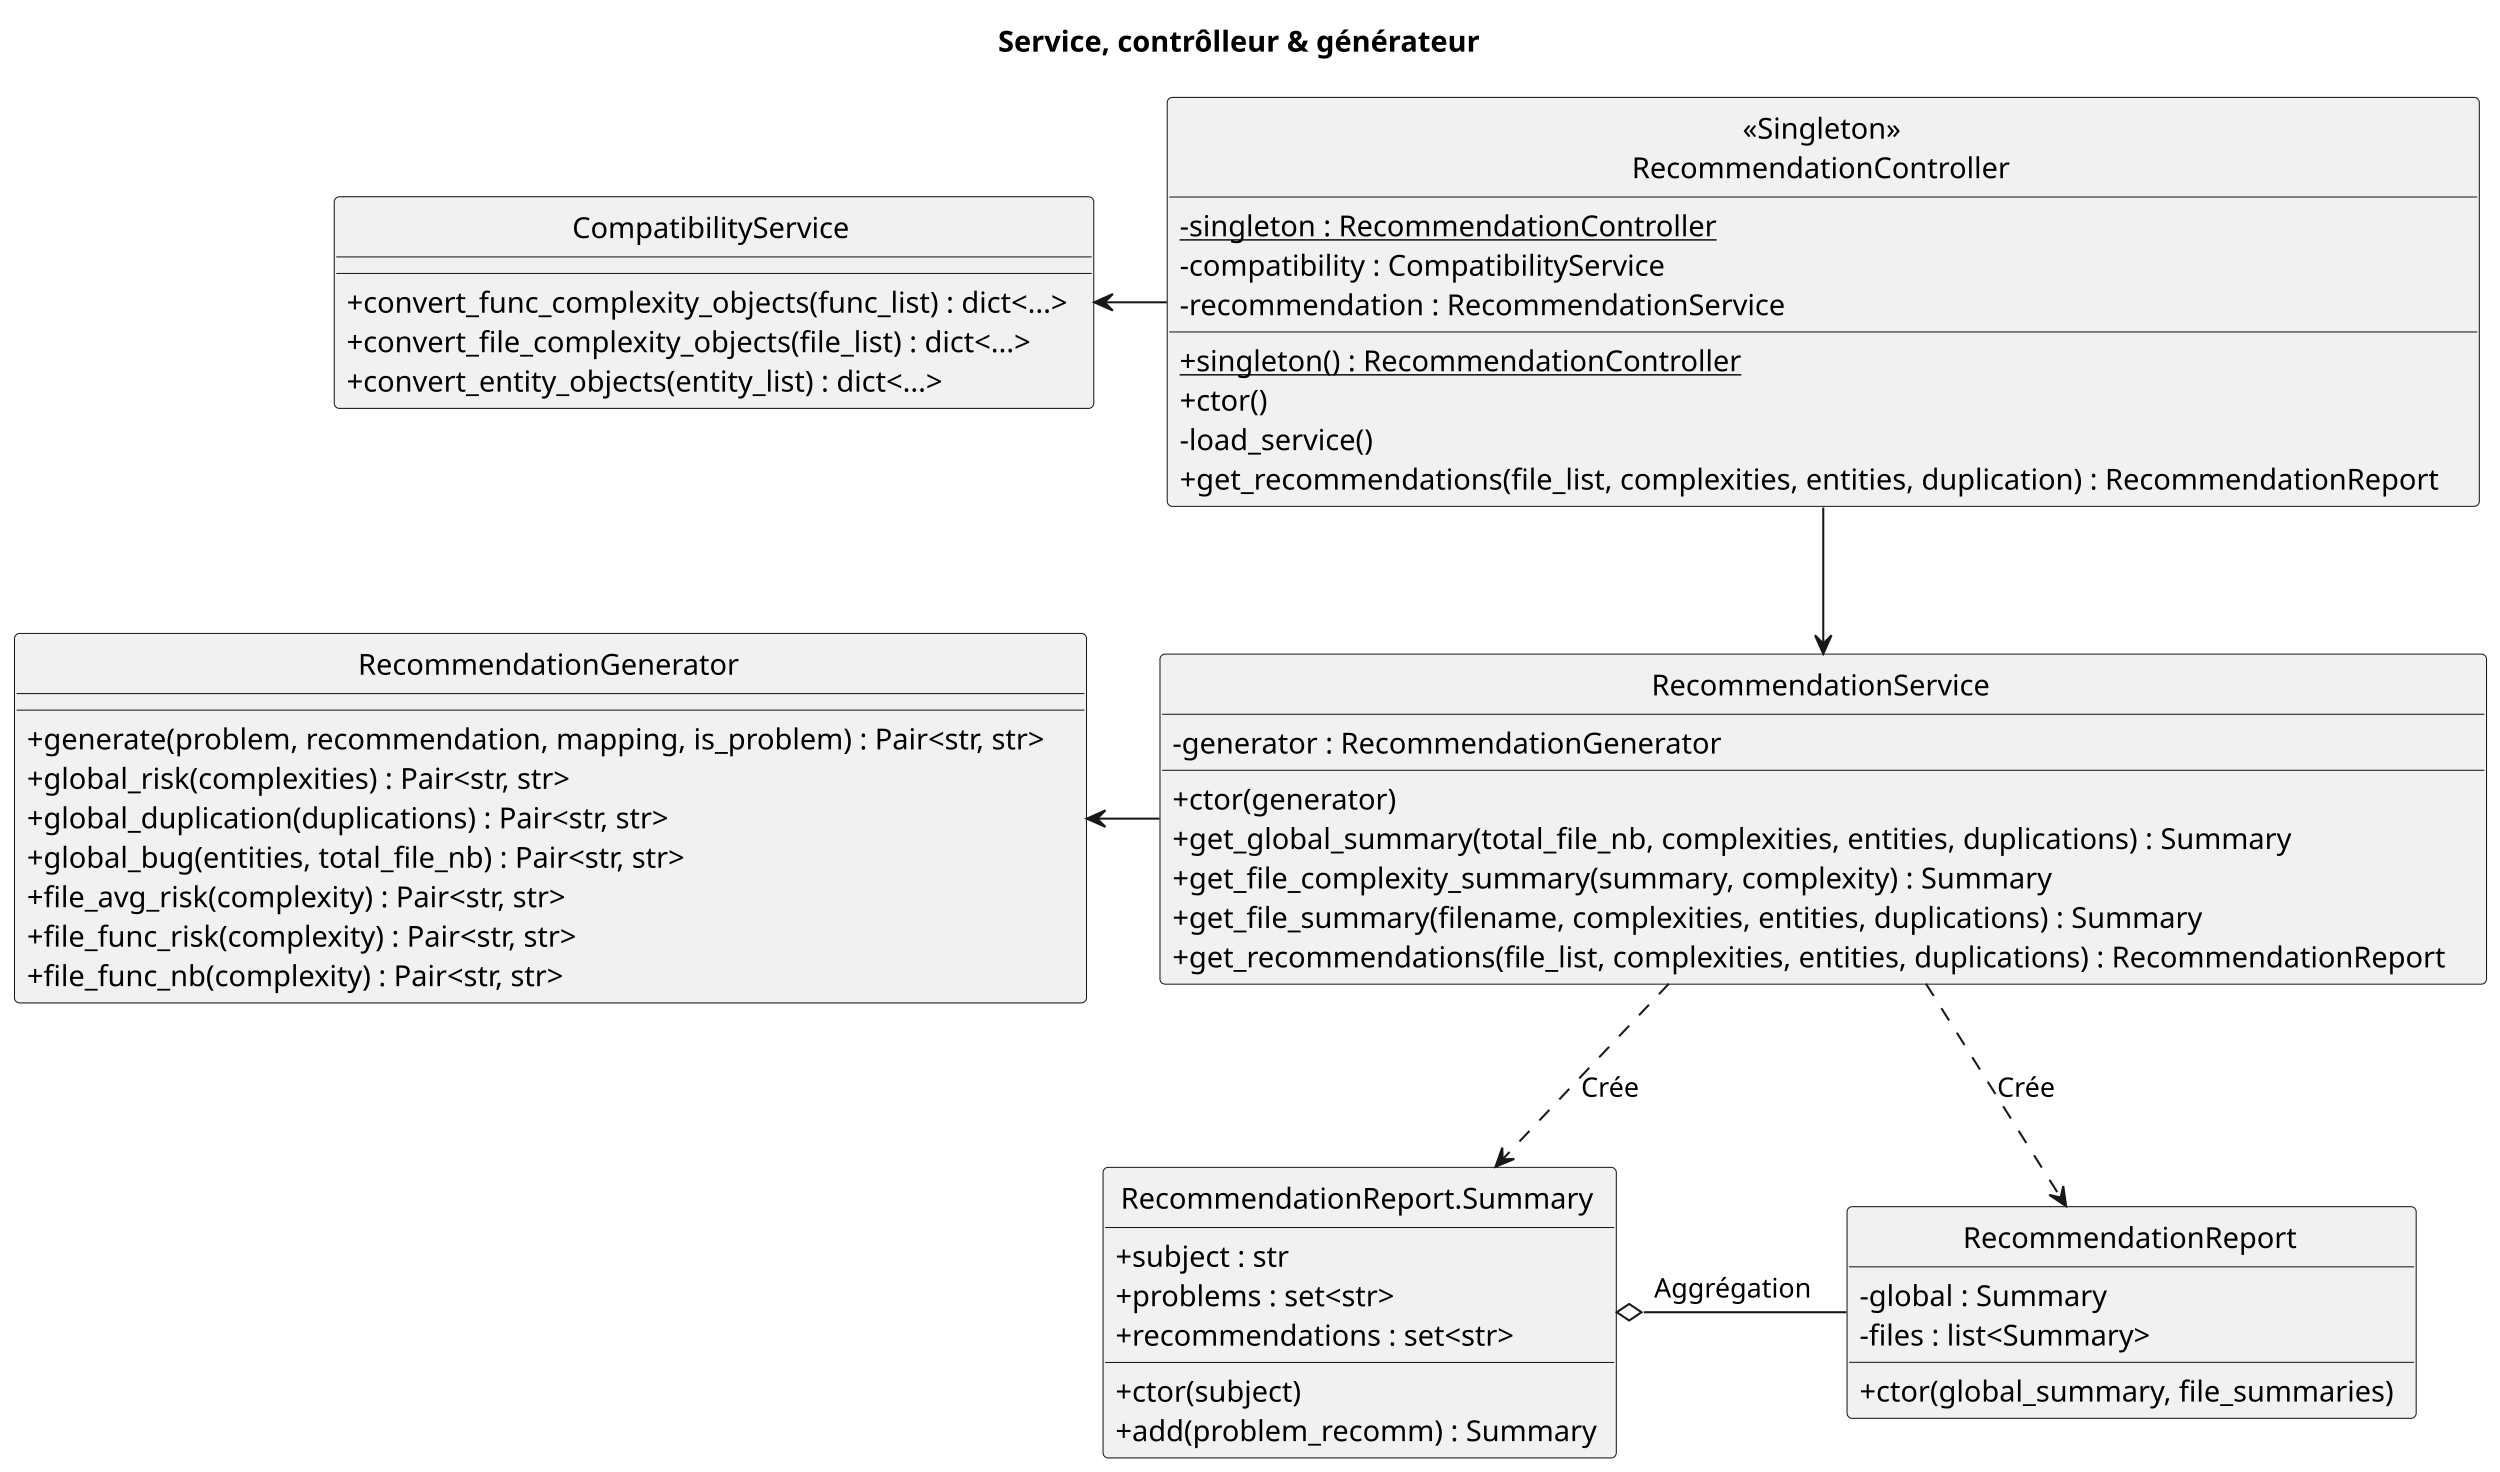
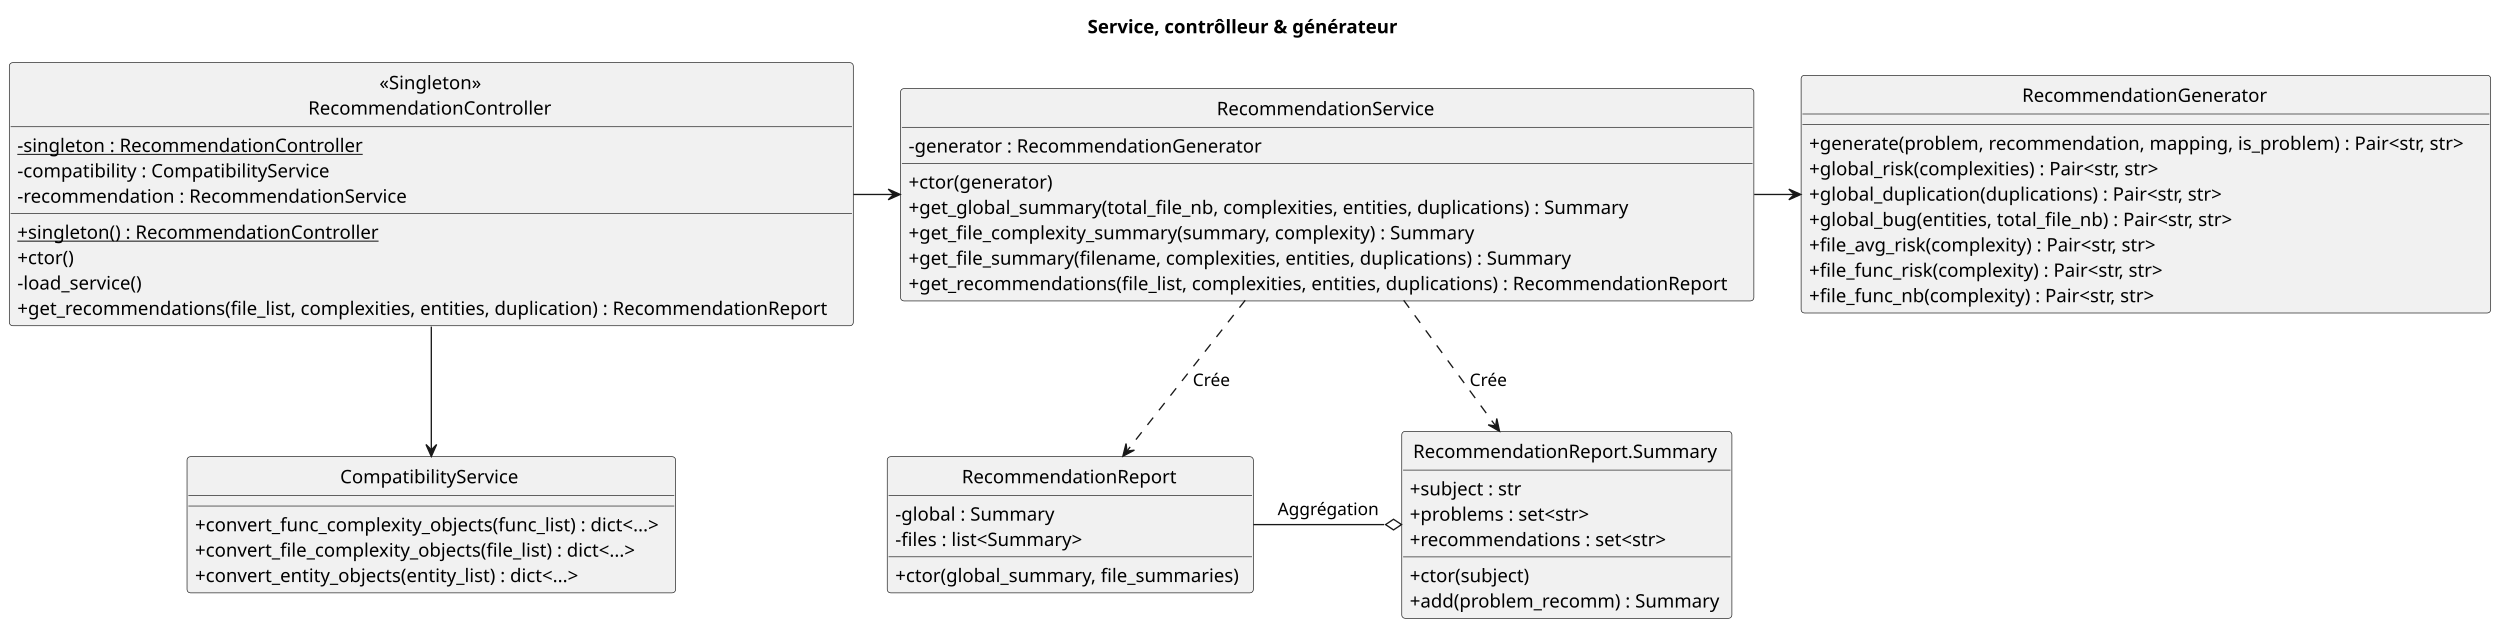
- <svg xmlns="http://www.w3.org/2000/svg" contentStyleType="text/css" height="711px" preserveAspectRatio="none" style="width:1208px;height:711px;background:#FFFFFF;" version="1.1" viewBox="0 0 1208 711" width="1208px" zoomAndPan="magnify">
+ <svg xmlns="http://www.w3.org/2000/svg" contentStyleType="text/css" height="471px" preserveAspectRatio="none" style="width:1878px;height:471px;background:#FFFFFF;" version="1.1" viewBox="0 0 1878 471" width="1878px" zoomAndPan="magnify">
  <defs />
  <g>
-     <text fill="#000000" font-family="sans-serif" font-size="14" font-weight="bold" lengthAdjust="spacing" textLength="230" x="482.25" y="24.966">Service, contrôlleur &amp; générateur</text>
+     <text fill="#000000" font-family="sans-serif" font-size="14" font-weight="bold" lengthAdjust="spacing" textLength="230" x="817" y="24.966">Service, contrôlleur &amp; générateur</text>
    <g id="elem_RecommendationController">
-       <rect codeLine="6" fill="#F1F1F1" height="197.611" id="RecommendationController" rx="2.5" ry="2.5" style="stroke:#181818;stroke-width:0.5;" width="634" x="564" y="47.068" />
-       <text fill="#000000" font-family="sans-serif" font-size="14" lengthAdjust="spacing" textLength="78" x="842" y="67.034">«Singleton»</text>
-       <text fill="#000000" font-family="sans-serif" font-size="14" lengthAdjust="spacing" textLength="185" x="788.5" y="86.102">RecommendationController</text>
-       <line style="stroke:#181818;stroke-width:0.5;" x1="565" x2="1197" y1="95.204" y2="95.204" />
-       <text fill="#000000" font-family="sans-serif" font-size="14" lengthAdjust="spacing" text-decoration="underline" textLength="265" x="570" y="114.17">-singleton : RecommendationController</text>
-       <text fill="#000000" font-family="sans-serif" font-size="14" lengthAdjust="spacing" textLength="241" x="570" y="133.238">-compatibility : CompatibilityService</text>
-       <text fill="#000000" font-family="sans-serif" font-size="14" lengthAdjust="spacing" textLength="298" x="570" y="152.305">-recommendation : RecommendationService</text>
-       <line style="stroke:#181818;stroke-width:0.5;" x1="565" x2="1197" y1="160.407" y2="160.407" />
-       <text fill="#000000" font-family="sans-serif" font-size="14" lengthAdjust="spacing" text-decoration="underline" textLength="276" x="570" y="179.373">+singleton() : RecommendationController</text>
-       <text fill="#000000" font-family="sans-serif" font-size="14" lengthAdjust="spacing" textLength="42" x="570" y="198.441">+ctor()</text>
-       <text fill="#000000" font-family="sans-serif" font-size="14" lengthAdjust="spacing" textLength="95" x="570" y="217.509">-load_service()</text>
-       <text fill="#000000" font-family="sans-serif" font-size="14" lengthAdjust="spacing" textLength="622" x="570" y="236.577">+get_recommendations(file_list, complexities, entities, duplication) : RecommendationReport</text>
+       <rect codeLine="6" fill="#F1F1F1" height="197.611" id="RecommendationController" rx="2.5" ry="2.5" style="stroke:#181818;stroke-width:0.5;" width="634" x="7" y="47.068" />
+       <text fill="#000000" font-family="sans-serif" font-size="14" lengthAdjust="spacing" textLength="78" x="285" y="67.034">«Singleton»</text>
+       <text fill="#000000" font-family="sans-serif" font-size="14" lengthAdjust="spacing" textLength="185" x="231.5" y="86.102">RecommendationController</text>
+       <line style="stroke:#181818;stroke-width:0.5;" x1="8" x2="640" y1="95.204" y2="95.204" />
+       <text fill="#000000" font-family="sans-serif" font-size="14" lengthAdjust="spacing" text-decoration="underline" textLength="265" x="13" y="114.17">-singleton : RecommendationController</text>
+       <text fill="#000000" font-family="sans-serif" font-size="14" lengthAdjust="spacing" textLength="241" x="13" y="133.238">-compatibility : CompatibilityService</text>
+       <text fill="#000000" font-family="sans-serif" font-size="14" lengthAdjust="spacing" textLength="298" x="13" y="152.305">-recommendation : RecommendationService</text>
+       <line style="stroke:#181818;stroke-width:0.5;" x1="8" x2="640" y1="160.407" y2="160.407" />
+       <text fill="#000000" font-family="sans-serif" font-size="14" lengthAdjust="spacing" text-decoration="underline" textLength="276" x="13" y="179.373">+singleton() : RecommendationController</text>
+       <text fill="#000000" font-family="sans-serif" font-size="14" lengthAdjust="spacing" textLength="42" x="13" y="198.441">+ctor()</text>
+       <text fill="#000000" font-family="sans-serif" font-size="14" lengthAdjust="spacing" textLength="95" x="13" y="217.509">-load_service()</text>
+       <text fill="#000000" font-family="sans-serif" font-size="14" lengthAdjust="spacing" textLength="622" x="13" y="236.577">+get_recommendations(file_list, complexities, entities, duplication) : RecommendationReport</text>
    </g>
    <g id="elem_CompatibilityService">
-       <rect codeLine="16" fill="#F1F1F1" height="102.272" id="CompatibilityService" rx="2.5" ry="2.5" style="stroke:#181818;stroke-width:0.5;" width="367" x="161.5" y="95.068" />
-       <text fill="#000000" font-family="sans-serif" font-size="14" lengthAdjust="spacing" textLength="137" x="276.5" y="115.034">CompatibilityService</text>
-       <line style="stroke:#181818;stroke-width:0.5;" x1="162.5" x2="527.5" y1="124.136" y2="124.136" />
-       <line style="stroke:#181818;stroke-width:0.5;" x1="162.5" x2="527.5" y1="132.136" y2="132.136" />
-       <text fill="#000000" font-family="sans-serif" font-size="14" lengthAdjust="spacing" textLength="355" x="167.5" y="151.102">+convert_func_complexity_objects(func_list) : dict&lt;...&gt;</text>
-       <text fill="#000000" font-family="sans-serif" font-size="14" lengthAdjust="spacing" textLength="337" x="167.5" y="170.17">+convert_file_complexity_objects(file_list) : dict&lt;...&gt;</text>
-       <text fill="#000000" font-family="sans-serif" font-size="14" lengthAdjust="spacing" textLength="293" x="167.5" y="189.238">+convert_entity_objects(entity_list) : dict&lt;...&gt;</text>
+       <rect codeLine="16" fill="#F1F1F1" height="102.272" id="CompatibilityService" rx="2.5" ry="2.5" style="stroke:#181818;stroke-width:0.5;" width="367" x="140.5" y="343.068" />
+       <text fill="#000000" font-family="sans-serif" font-size="14" lengthAdjust="spacing" textLength="137" x="255.5" y="363.034">CompatibilityService</text>
+       <line style="stroke:#181818;stroke-width:0.5;" x1="141.5" x2="506.5" y1="372.136" y2="372.136" />
+       <line style="stroke:#181818;stroke-width:0.5;" x1="141.5" x2="506.5" y1="380.136" y2="380.136" />
+       <text fill="#000000" font-family="sans-serif" font-size="14" lengthAdjust="spacing" textLength="355" x="146.5" y="399.102">+convert_func_complexity_objects(func_list) : dict&lt;...&gt;</text>
+       <text fill="#000000" font-family="sans-serif" font-size="14" lengthAdjust="spacing" textLength="337" x="146.5" y="418.17">+convert_file_complexity_objects(file_list) : dict&lt;...&gt;</text>
+       <text fill="#000000" font-family="sans-serif" font-size="14" lengthAdjust="spacing" textLength="293" x="146.5" y="437.238">+convert_entity_objects(entity_list) : dict&lt;...&gt;</text>
    </g>
    <g id="elem_RecommendationService">
-       <rect codeLine="22" fill="#F1F1F1" height="159.475" id="RecommendationService" rx="2.5" ry="2.5" style="stroke:#181818;stroke-width:0.5;" width="641" x="560.5" y="316.068" />
-       <text fill="#000000" font-family="sans-serif" font-size="14" lengthAdjust="spacing" textLength="166" x="798" y="336.034">RecommendationService</text>
-       <line style="stroke:#181818;stroke-width:0.5;" x1="561.5" x2="1200.5" y1="345.136" y2="345.136" />
-       <text fill="#000000" font-family="sans-serif" font-size="14" lengthAdjust="spacing" textLength="270" x="566.5" y="364.102">-generator : RecommendationGenerator</text>
-       <line style="stroke:#181818;stroke-width:0.5;" x1="561.5" x2="1200.5" y1="372.204" y2="372.204" />
-       <text fill="#000000" font-family="sans-serif" font-size="14" lengthAdjust="spacing" textLength="109" x="566.5" y="391.17">+ctor(generator)</text>
-       <text fill="#000000" font-family="sans-serif" font-size="14" lengthAdjust="spacing" textLength="553" x="566.5" y="410.238">+get_global_summary(total_file_nb, complexities, entities, duplications) : Summary</text>
-       <text fill="#000000" font-family="sans-serif" font-size="14" lengthAdjust="spacing" textLength="431" x="566.5" y="429.305">+get_file_complexity_summary(summary, complexity) : Summary</text>
-       <text fill="#000000" font-family="sans-serif" font-size="14" lengthAdjust="spacing" textLength="510" x="566.5" y="448.373">+get_file_summary(filename, complexities, entities, duplications) : Summary</text>
-       <text fill="#000000" font-family="sans-serif" font-size="14" lengthAdjust="spacing" textLength="629" x="566.5" y="467.441">+get_recommendations(file_list, complexities, entities, duplications) : RecommendationReport</text>
+       <rect codeLine="22" fill="#F1F1F1" height="159.475" id="RecommendationService" rx="2.5" ry="2.5" style="stroke:#181818;stroke-width:0.5;" width="641" x="676.5" y="66.568" />
+       <text fill="#000000" font-family="sans-serif" font-size="14" lengthAdjust="spacing" textLength="166" x="914" y="86.534">RecommendationService</text>
+       <line style="stroke:#181818;stroke-width:0.5;" x1="677.5" x2="1316.5" y1="95.636" y2="95.636" />
+       <text fill="#000000" font-family="sans-serif" font-size="14" lengthAdjust="spacing" textLength="270" x="682.5" y="114.602">-generator : RecommendationGenerator</text>
+       <line style="stroke:#181818;stroke-width:0.5;" x1="677.5" x2="1316.5" y1="122.704" y2="122.704" />
+       <text fill="#000000" font-family="sans-serif" font-size="14" lengthAdjust="spacing" textLength="109" x="682.5" y="141.67">+ctor(generator)</text>
+       <text fill="#000000" font-family="sans-serif" font-size="14" lengthAdjust="spacing" textLength="553" x="682.5" y="160.738">+get_global_summary(total_file_nb, complexities, entities, duplications) : Summary</text>
+       <text fill="#000000" font-family="sans-serif" font-size="14" lengthAdjust="spacing" textLength="431" x="682.5" y="179.805">+get_file_complexity_summary(summary, complexity) : Summary</text>
+       <text fill="#000000" font-family="sans-serif" font-size="14" lengthAdjust="spacing" textLength="510" x="682.5" y="198.873">+get_file_summary(filename, complexities, entities, duplications) : Summary</text>
+       <text fill="#000000" font-family="sans-serif" font-size="14" lengthAdjust="spacing" textLength="629" x="682.5" y="217.941">+get_recommendations(file_list, complexities, entities, duplications) : RecommendationReport</text>
    </g>
    <g id="elem_RecommendationGenerator">
-       <rect codeLine="31" fill="#F1F1F1" height="178.543" id="RecommendationGenerator" rx="2.5" ry="2.5" style="stroke:#181818;stroke-width:0.5;" width="518" x="7" y="306.068" />
-       <text fill="#000000" font-family="sans-serif" font-size="14" lengthAdjust="spacing" textLength="186" x="173" y="326.034">RecommendationGenerator</text>
-       <line style="stroke:#181818;stroke-width:0.5;" x1="8" x2="524" y1="335.136" y2="335.136" />
-       <line style="stroke:#181818;stroke-width:0.5;" x1="8" x2="524" y1="343.136" y2="343.136" />
-       <text fill="#000000" font-family="sans-serif" font-size="14" lengthAdjust="spacing" textLength="506" x="13" y="362.102">+generate(problem, recommendation, mapping, is_problem) : Pair&lt;str, str&gt;</text>
-       <text fill="#000000" font-family="sans-serif" font-size="14" lengthAdjust="spacing" textLength="270" x="13" y="381.17">+global_risk(complexities) : Pair&lt;str, str&gt;</text>
-       <text fill="#000000" font-family="sans-serif" font-size="14" lengthAdjust="spacing" textLength="321" x="13" y="400.238">+global_duplication(duplications) : Pair&lt;str, str&gt;</text>
-       <text fill="#000000" font-family="sans-serif" font-size="14" lengthAdjust="spacing" textLength="328" x="13" y="419.305">+global_bug(entities, total_file_nb) : Pair&lt;str, str&gt;</text>
-       <text fill="#000000" font-family="sans-serif" font-size="14" lengthAdjust="spacing" textLength="267" x="13" y="438.373">+file_avg_risk(complexity) : Pair&lt;str, str&gt;</text>
-       <text fill="#000000" font-family="sans-serif" font-size="14" lengthAdjust="spacing" textLength="273" x="13" y="457.441">+file_func_risk(complexity) : Pair&lt;str, str&gt;</text>
-       <text fill="#000000" font-family="sans-serif" font-size="14" lengthAdjust="spacing" textLength="267" x="13" y="476.509">+file_func_nb(complexity) : Pair&lt;str, str&gt;</text>
+       <rect codeLine="31" fill="#F1F1F1" height="178.543" id="RecommendationGenerator" rx="2.5" ry="2.5" style="stroke:#181818;stroke-width:0.5;" width="518" x="1353" y="56.568" />
+       <text fill="#000000" font-family="sans-serif" font-size="14" lengthAdjust="spacing" textLength="186" x="1519" y="76.534">RecommendationGenerator</text>
+       <line style="stroke:#181818;stroke-width:0.5;" x1="1354" x2="1870" y1="85.636" y2="85.636" />
+       <line style="stroke:#181818;stroke-width:0.5;" x1="1354" x2="1870" y1="93.636" y2="93.636" />
+       <text fill="#000000" font-family="sans-serif" font-size="14" lengthAdjust="spacing" textLength="506" x="1359" y="112.602">+generate(problem, recommendation, mapping, is_problem) : Pair&lt;str, str&gt;</text>
+       <text fill="#000000" font-family="sans-serif" font-size="14" lengthAdjust="spacing" textLength="270" x="1359" y="131.67">+global_risk(complexities) : Pair&lt;str, str&gt;</text>
+       <text fill="#000000" font-family="sans-serif" font-size="14" lengthAdjust="spacing" textLength="321" x="1359" y="150.738">+global_duplication(duplications) : Pair&lt;str, str&gt;</text>
+       <text fill="#000000" font-family="sans-serif" font-size="14" lengthAdjust="spacing" textLength="328" x="1359" y="169.805">+global_bug(entities, total_file_nb) : Pair&lt;str, str&gt;</text>
+       <text fill="#000000" font-family="sans-serif" font-size="14" lengthAdjust="spacing" textLength="267" x="1359" y="188.873">+file_avg_risk(complexity) : Pair&lt;str, str&gt;</text>
+       <text fill="#000000" font-family="sans-serif" font-size="14" lengthAdjust="spacing" textLength="273" x="1359" y="207.941">+file_func_risk(complexity) : Pair&lt;str, str&gt;</text>
+       <text fill="#000000" font-family="sans-serif" font-size="14" lengthAdjust="spacing" textLength="267" x="1359" y="227.009">+file_func_nb(complexity) : Pair&lt;str, str&gt;</text>
    </g>
    <g id="elem_RecommendationReport">
-       <rect codeLine="41" fill="#F1F1F1" height="102.272" id="RecommendationReport" rx="2.5" ry="2.5" style="stroke:#181818;stroke-width:0.5;" width="275" x="892.5" y="583.068" />
-       <text fill="#000000" font-family="sans-serif" font-size="14" lengthAdjust="spacing" textLength="163" x="948.5" y="603.034">RecommendationReport</text>
-       <line style="stroke:#181818;stroke-width:0.5;" x1="893.5" x2="1166.5" y1="612.136" y2="612.136" />
-       <text fill="#000000" font-family="sans-serif" font-size="14" lengthAdjust="spacing" textLength="123" x="898.5" y="631.102">-global : Summary</text>
-       <text fill="#000000" font-family="sans-serif" font-size="14" lengthAdjust="spacing" textLength="145" x="898.5" y="650.17">-files : list&lt;Summary&gt;</text>
-       <line style="stroke:#181818;stroke-width:0.5;" x1="893.5" x2="1166.5" y1="658.272" y2="658.272" />
-       <text fill="#000000" font-family="sans-serif" font-size="14" lengthAdjust="spacing" textLength="263" x="898.5" y="677.238">+ctor(global_summary, file_summaries)</text>
+       <rect codeLine="41" fill="#F1F1F1" height="102.272" id="RecommendationReport" rx="2.5" ry="2.5" style="stroke:#181818;stroke-width:0.5;" width="275" x="666.5" y="343.068" />
+       <text fill="#000000" font-family="sans-serif" font-size="14" lengthAdjust="spacing" textLength="163" x="722.5" y="363.034">RecommendationReport</text>
+       <line style="stroke:#181818;stroke-width:0.5;" x1="667.5" x2="940.5" y1="372.136" y2="372.136" />
+       <text fill="#000000" font-family="sans-serif" font-size="14" lengthAdjust="spacing" textLength="123" x="672.5" y="391.102">-global : Summary</text>
+       <text fill="#000000" font-family="sans-serif" font-size="14" lengthAdjust="spacing" textLength="145" x="672.5" y="410.17">-files : list&lt;Summary&gt;</text>
+       <line style="stroke:#181818;stroke-width:0.5;" x1="667.5" x2="940.5" y1="418.272" y2="418.272" />
+       <text fill="#000000" font-family="sans-serif" font-size="14" lengthAdjust="spacing" textLength="263" x="672.5" y="437.238">+ctor(global_summary, file_summaries)</text>
    </g>
    <g id="elem_RRSummary">
-       <rect codeLine="47" fill="#F1F1F1" height="140.407" id="RRSummary" rx="2.5" ry="2.5" style="stroke:#181818;stroke-width:0.5;" width="248" x="533" y="564.068" />
-       <text fill="#000000" font-family="sans-serif" font-size="14" lengthAdjust="spacing" textLength="231" x="541.5" y="584.034">RecommendationReport.Summary</text>
-       <line style="stroke:#181818;stroke-width:0.5;" x1="534" x2="780" y1="593.136" y2="593.136" />
-       <text fill="#000000" font-family="sans-serif" font-size="14" lengthAdjust="spacing" textLength="87" x="539" y="612.102">+subject : str</text>
-       <text fill="#000000" font-family="sans-serif" font-size="14" lengthAdjust="spacing" textLength="138" x="539" y="631.17">+problems : set&lt;str&gt;</text>
-       <text fill="#000000" font-family="sans-serif" font-size="14" lengthAdjust="spacing" textLength="196" x="539" y="650.238">+recommendations : set&lt;str&gt;</text>
-       <line style="stroke:#181818;stroke-width:0.5;" x1="534" x2="780" y1="658.34" y2="658.34" />
-       <text fill="#000000" font-family="sans-serif" font-size="14" lengthAdjust="spacing" textLength="91" x="539" y="677.306">+ctor(subject)</text>
-       <text fill="#000000" font-family="sans-serif" font-size="14" lengthAdjust="spacing" textLength="236" x="539" y="696.373">+add(problem_recomm) : Summary</text>
+       <rect codeLine="47" fill="#F1F1F1" height="140.407" id="RRSummary" rx="2.5" ry="2.5" style="stroke:#181818;stroke-width:0.5;" width="248" x="1053" y="324.068" />
+       <text fill="#000000" font-family="sans-serif" font-size="14" lengthAdjust="spacing" textLength="231" x="1061.5" y="344.034">RecommendationReport.Summary</text>
+       <line style="stroke:#181818;stroke-width:0.5;" x1="1054" x2="1300" y1="353.136" y2="353.136" />
+       <text fill="#000000" font-family="sans-serif" font-size="14" lengthAdjust="spacing" textLength="87" x="1059" y="372.102">+subject : str</text>
+       <text fill="#000000" font-family="sans-serif" font-size="14" lengthAdjust="spacing" textLength="138" x="1059" y="391.17">+problems : set&lt;str&gt;</text>
+       <text fill="#000000" font-family="sans-serif" font-size="14" lengthAdjust="spacing" textLength="196" x="1059" y="410.238">+recommendations : set&lt;str&gt;</text>
+       <line style="stroke:#181818;stroke-width:0.5;" x1="1054" x2="1300" y1="418.34" y2="418.34" />
+       <text fill="#000000" font-family="sans-serif" font-size="14" lengthAdjust="spacing" textLength="91" x="1059" y="437.305">+ctor(subject)</text>
+       <text fill="#000000" font-family="sans-serif" font-size="14" lengthAdjust="spacing" textLength="236" x="1059" y="456.373">+add(problem_recomm) : Summary</text>
    </g>
    <g id="link_RecommendationController_RecommendationService">
-       <path codeLine="55" d="M881,245.238 C881,266.978 881,289.828 881,310.918 " fill="none" id="RecommendationController-to-RecommendationService" style="stroke:#181818;stroke-width:1.0;" />
-       <polygon fill="#181818" points="881,315.958,885,306.958,881,310.958,877,306.958,881,315.958" style="stroke:#181818;stroke-width:1.0;" />
+       <path codeLine="55" d="M641.11,146.068 C651.08,146.068 661.04,146.068 671,146.068 " fill="none" id="RecommendationController-to-RecommendationService" style="stroke:#181818;stroke-width:1.0;" />
+       <polygon fill="#181818" points="676.21,146.068,667.21,142.068,671.21,146.068,667.21,150.068,676.21,146.068" style="stroke:#181818;stroke-width:1.0;" />
    </g>
-     <g id="link_CompatibilityService_RecommendationController">
-       <path codeLine="56" d="M533.94,146.068 C543.9,146.068 553.86,146.068 563.82,146.068 " fill="none" id="CompatibilityService-backto-RecommendationController" style="stroke:#181818;stroke-width:1.0;" />
-       <polygon fill="#181818" points="528.73,146.068,537.73,150.068,533.73,146.068,537.73,142.068,528.73,146.068" style="stroke:#181818;stroke-width:1.0;" />
+     <g id="link_RecommendationController_CompatibilityService">
+       <path codeLine="56" d="M324,245.358 C324,276.848 324,310.608 324,337.878 " fill="none" id="RecommendationController-to-CompatibilityService" style="stroke:#181818;stroke-width:1.0;" />
+       <polygon fill="#181818" points="324,342.898,328,333.898,324,337.898,320,333.898,324,342.898" style="stroke:#181818;stroke-width:1.0;" />
    </g>
    <g id="link_RecommendationService_RecommendationReport">
-       <path codeLine="57" d="M930.61,475.318 C951.92,509.128 976.28,547.808 995.56,578.408 " fill="none" id="RecommendationService-to-RecommendationReport" style="stroke:#181818;stroke-width:1.0;stroke-dasharray:7.0,7.0;" />
-       <polygon fill="#181818" points="998.37,582.858,996.968,573.109,995.71,578.624,990.195,577.366,998.37,582.858" style="stroke:#181818;stroke-width:1.0;" />
-       <text fill="#000000" font-family="sans-serif" font-size="13" lengthAdjust="spacing" textLength="27" x="965" y="529.965">Crée</text>
+       <path codeLine="57" d="M935.4,225.578 C906.46,262.468 872.68,305.528 846.62,338.748 " fill="none" id="RecommendationService-to-RecommendationReport" style="stroke:#181818;stroke-width:1.0;stroke-dasharray:7.0,7.0;" />
+       <polygon fill="#181818" points="843.48,342.748,852.185,338.141,846.568,338.816,845.894,333.199,843.48,342.748" style="stroke:#181818;stroke-width:1.0;" />
+       <text fill="#000000" font-family="sans-serif" font-size="13" lengthAdjust="spacing" textLength="27" x="896" y="289.965">Crée</text>
    </g>
    <g id="link_RecommendationService_RRSummary">
-       <path codeLine="58" d="M806.41,475.318 C780.57,502.598 751.73,533.048 726.34,559.858 " fill="none" id="RecommendationService-to-RRSummary" style="stroke:#181818;stroke-width:1.0;stroke-dasharray:7.0,7.0;" />
-       <polygon fill="#181818" points="722.62,563.788,731.716,560.012,726.062,560.161,725.913,554.506,722.62,563.788" style="stroke:#181818;stroke-width:1.0;" />
-       <text fill="#000000" font-family="sans-serif" font-size="13" lengthAdjust="spacing" textLength="27" x="764" y="529.965">Crée</text>
+       <path codeLine="58" d="M1054.45,225.578 C1076.51,255.738 1101.59,290.008 1123.29,319.668 " fill="none" id="RecommendationService-to-RRSummary" style="stroke:#181818;stroke-width:1.0;stroke-dasharray:7.0,7.0;" />
+       <polygon fill="#181818" points="1126.47,324.008,1124.369,314.386,1123.511,319.977,1117.92,319.12,1126.47,324.008" style="stroke:#181818;stroke-width:1.0;" />
+       <text fill="#000000" font-family="sans-serif" font-size="13" lengthAdjust="spacing" textLength="27" x="1104" y="289.965">Crée</text>
    </g>
-     <g id="link_RRSummary_RecommendationReport">
-       <path codeLine="59" d="M794.28,634.068 C826.22,634.068 860.24,634.068 892.2,634.068 " fill="none" id="RRSummary-backto-RecommendationReport" style="stroke:#181818;stroke-width:1.0;" />
-       <polygon fill="none" points="781.2,634.068,787.2,638.068,793.2,634.068,787.2,630.068,781.2,634.068" style="stroke:#181818;stroke-width:1.0;" />
-       <text fill="#000000" font-family="sans-serif" font-size="13" lengthAdjust="spacing" textLength="75" x="799.25" y="626.965">Aggrégation</text>
+     <g id="link_RecommendationReport_RRSummary">
+       <path codeLine="59" d="M941.57,394.068 C973.59,394.068 1007.69,394.068 1039.7,394.068 " fill="none" id="RecommendationReport-to-RRSummary" style="stroke:#181818;stroke-width:1.0;" />
+       <polygon fill="none" points="1052.81,394.068,1046.81,390.068,1040.81,394.068,1046.81,398.068,1052.81,394.068" style="stroke:#181818;stroke-width:1.0;" />
+       <text fill="#000000" font-family="sans-serif" font-size="13" lengthAdjust="spacing" textLength="75" x="959.75" y="386.965">Aggrégation</text>
    </g>
-     <g id="link_RecommendationGenerator_RecommendationService">
-       <path codeLine="60" d="M530.36,395.568 C540.33,395.568 550.29,395.568 560.25,395.568 " fill="none" id="RecommendationGenerator-backto-RecommendationService" style="stroke:#181818;stroke-width:1.0;" />
-       <polygon fill="#181818" points="525.15,395.568,534.15,399.568,530.15,395.568,534.15,391.568,525.15,395.568" style="stroke:#181818;stroke-width:1.0;" />
+     <g id="link_RecommendationService_RecommendationGenerator">
+       <path codeLine="60" d="M1317.71,146.068 C1327.67,146.068 1337.62,146.068 1347.57,146.068 " fill="none" id="RecommendationService-to-RecommendationGenerator" style="stroke:#181818;stroke-width:1.0;" />
+       <polygon fill="#181818" points="1352.77,146.068,1343.77,142.068,1347.77,146.068,1343.77,150.068,1352.77,146.068" style="stroke:#181818;stroke-width:1.0;" />
    </g>
  </g>
</svg>
